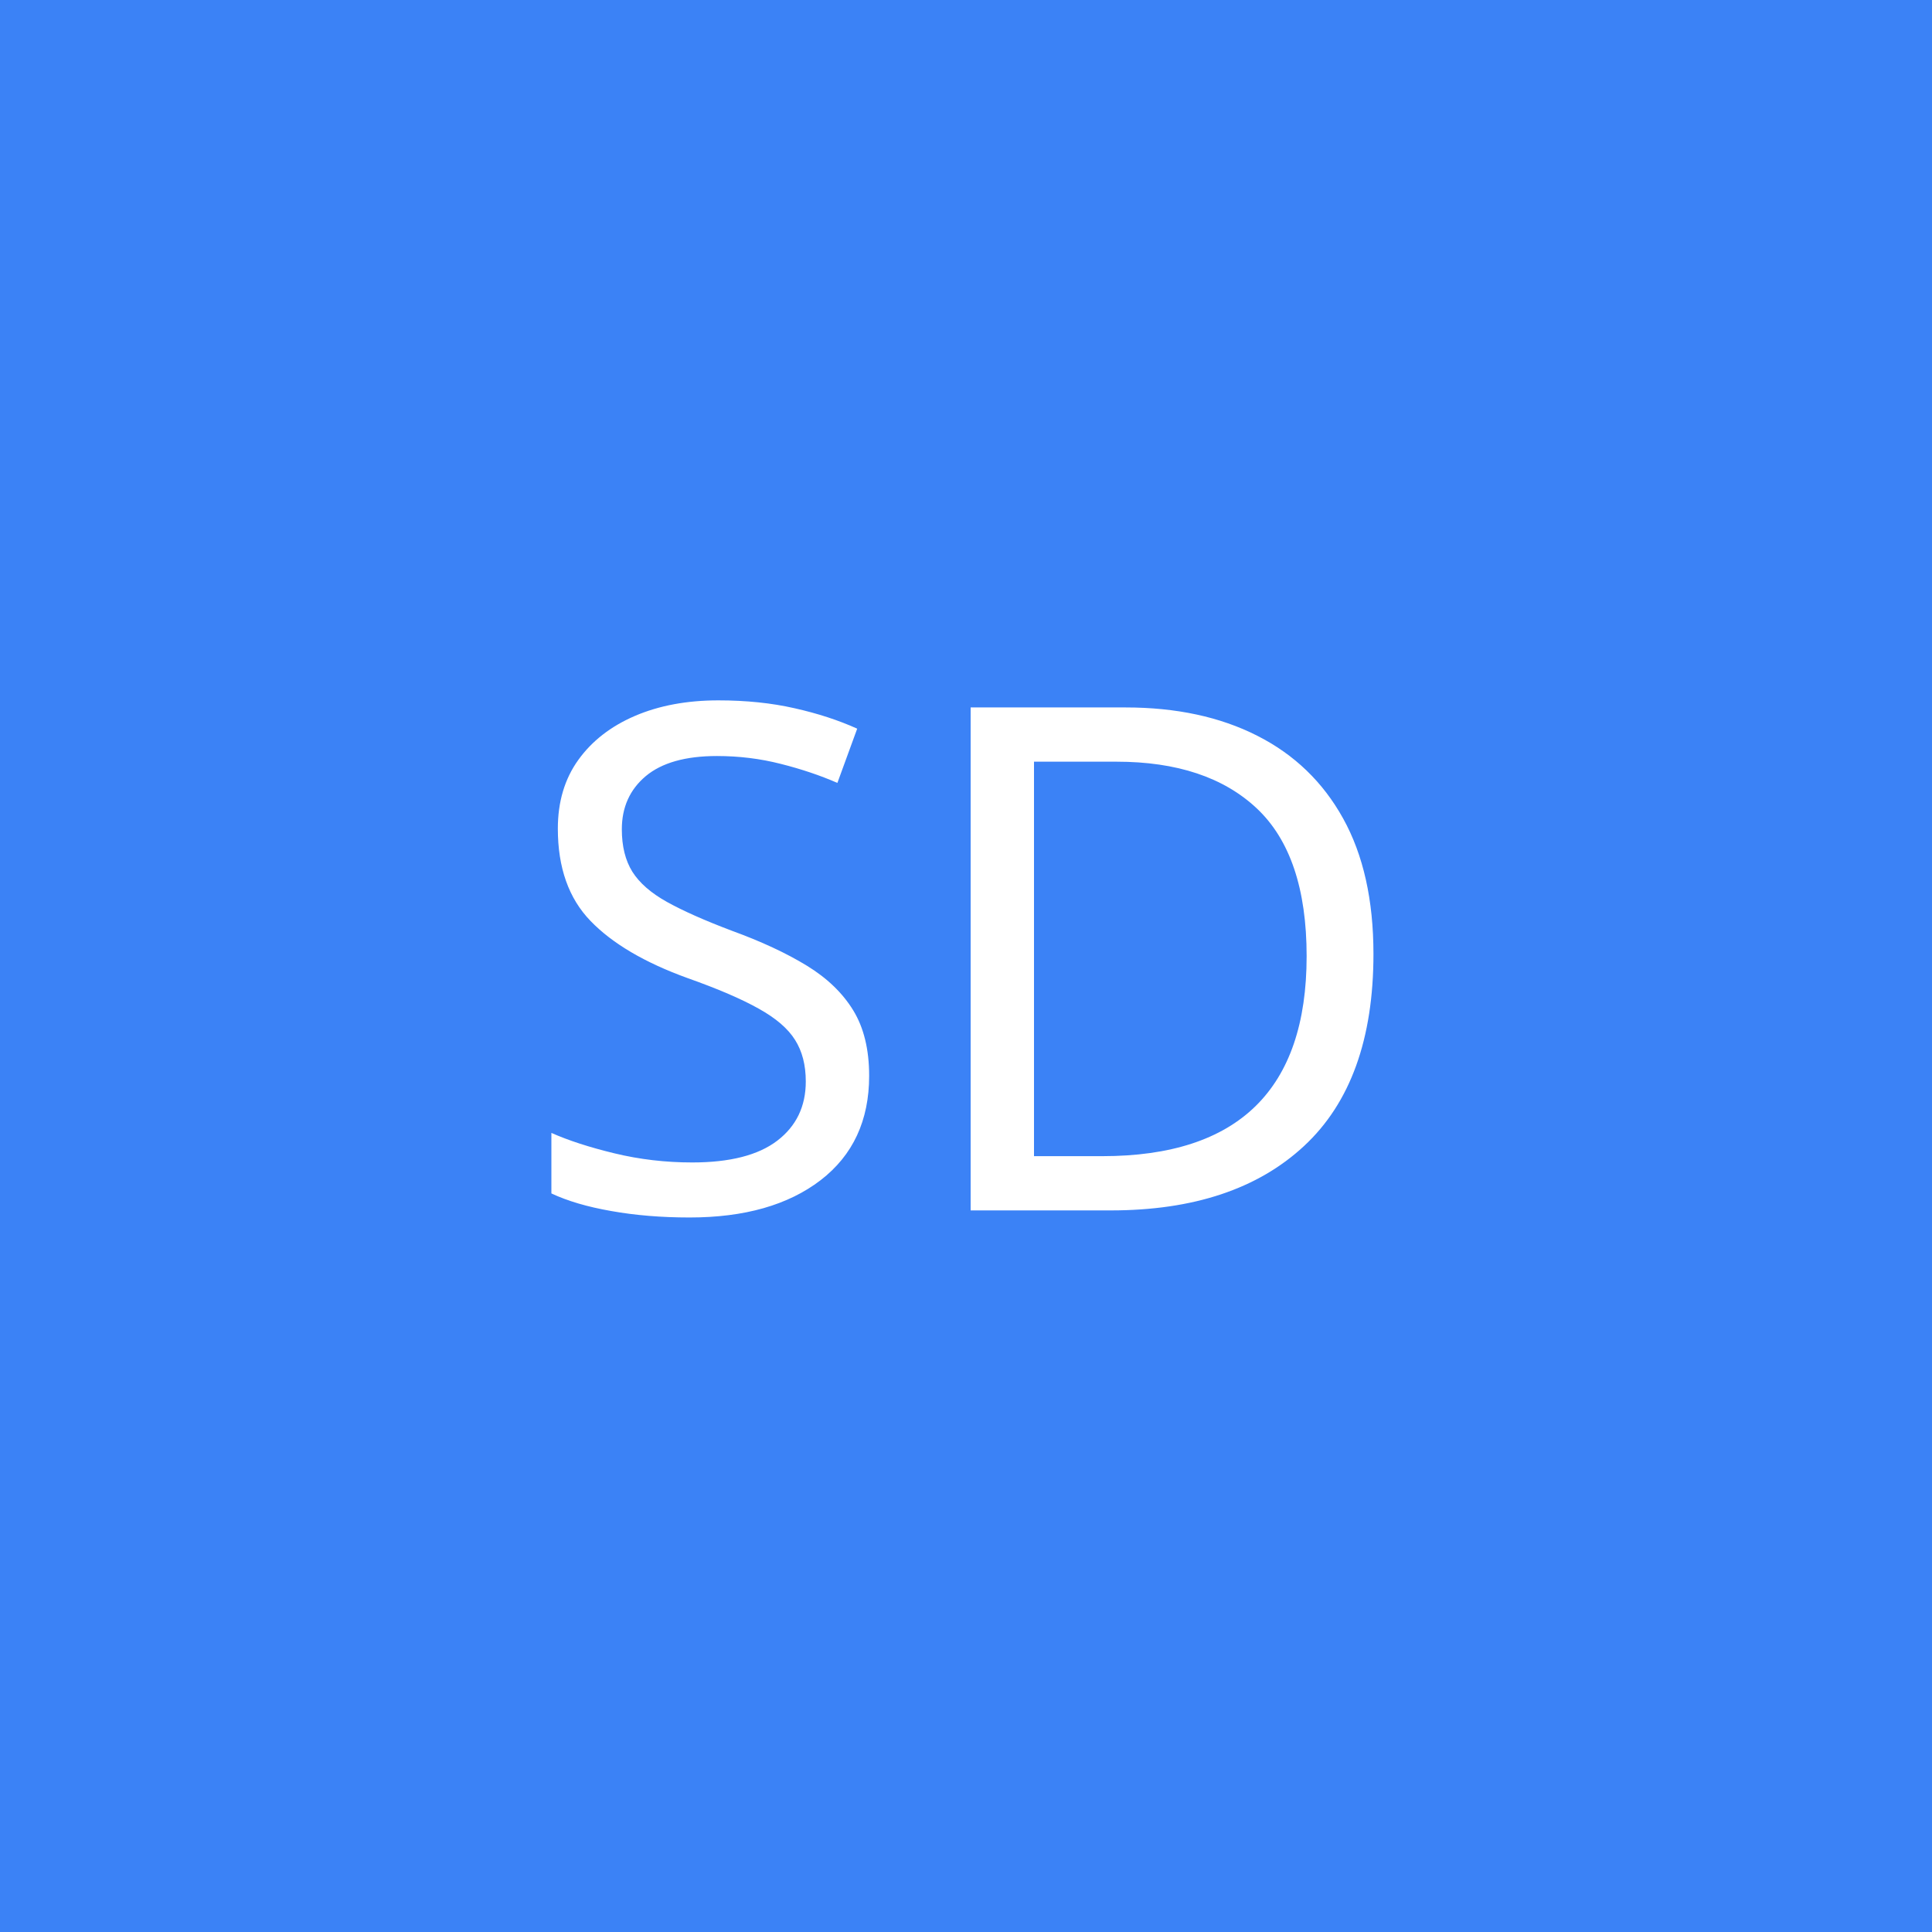
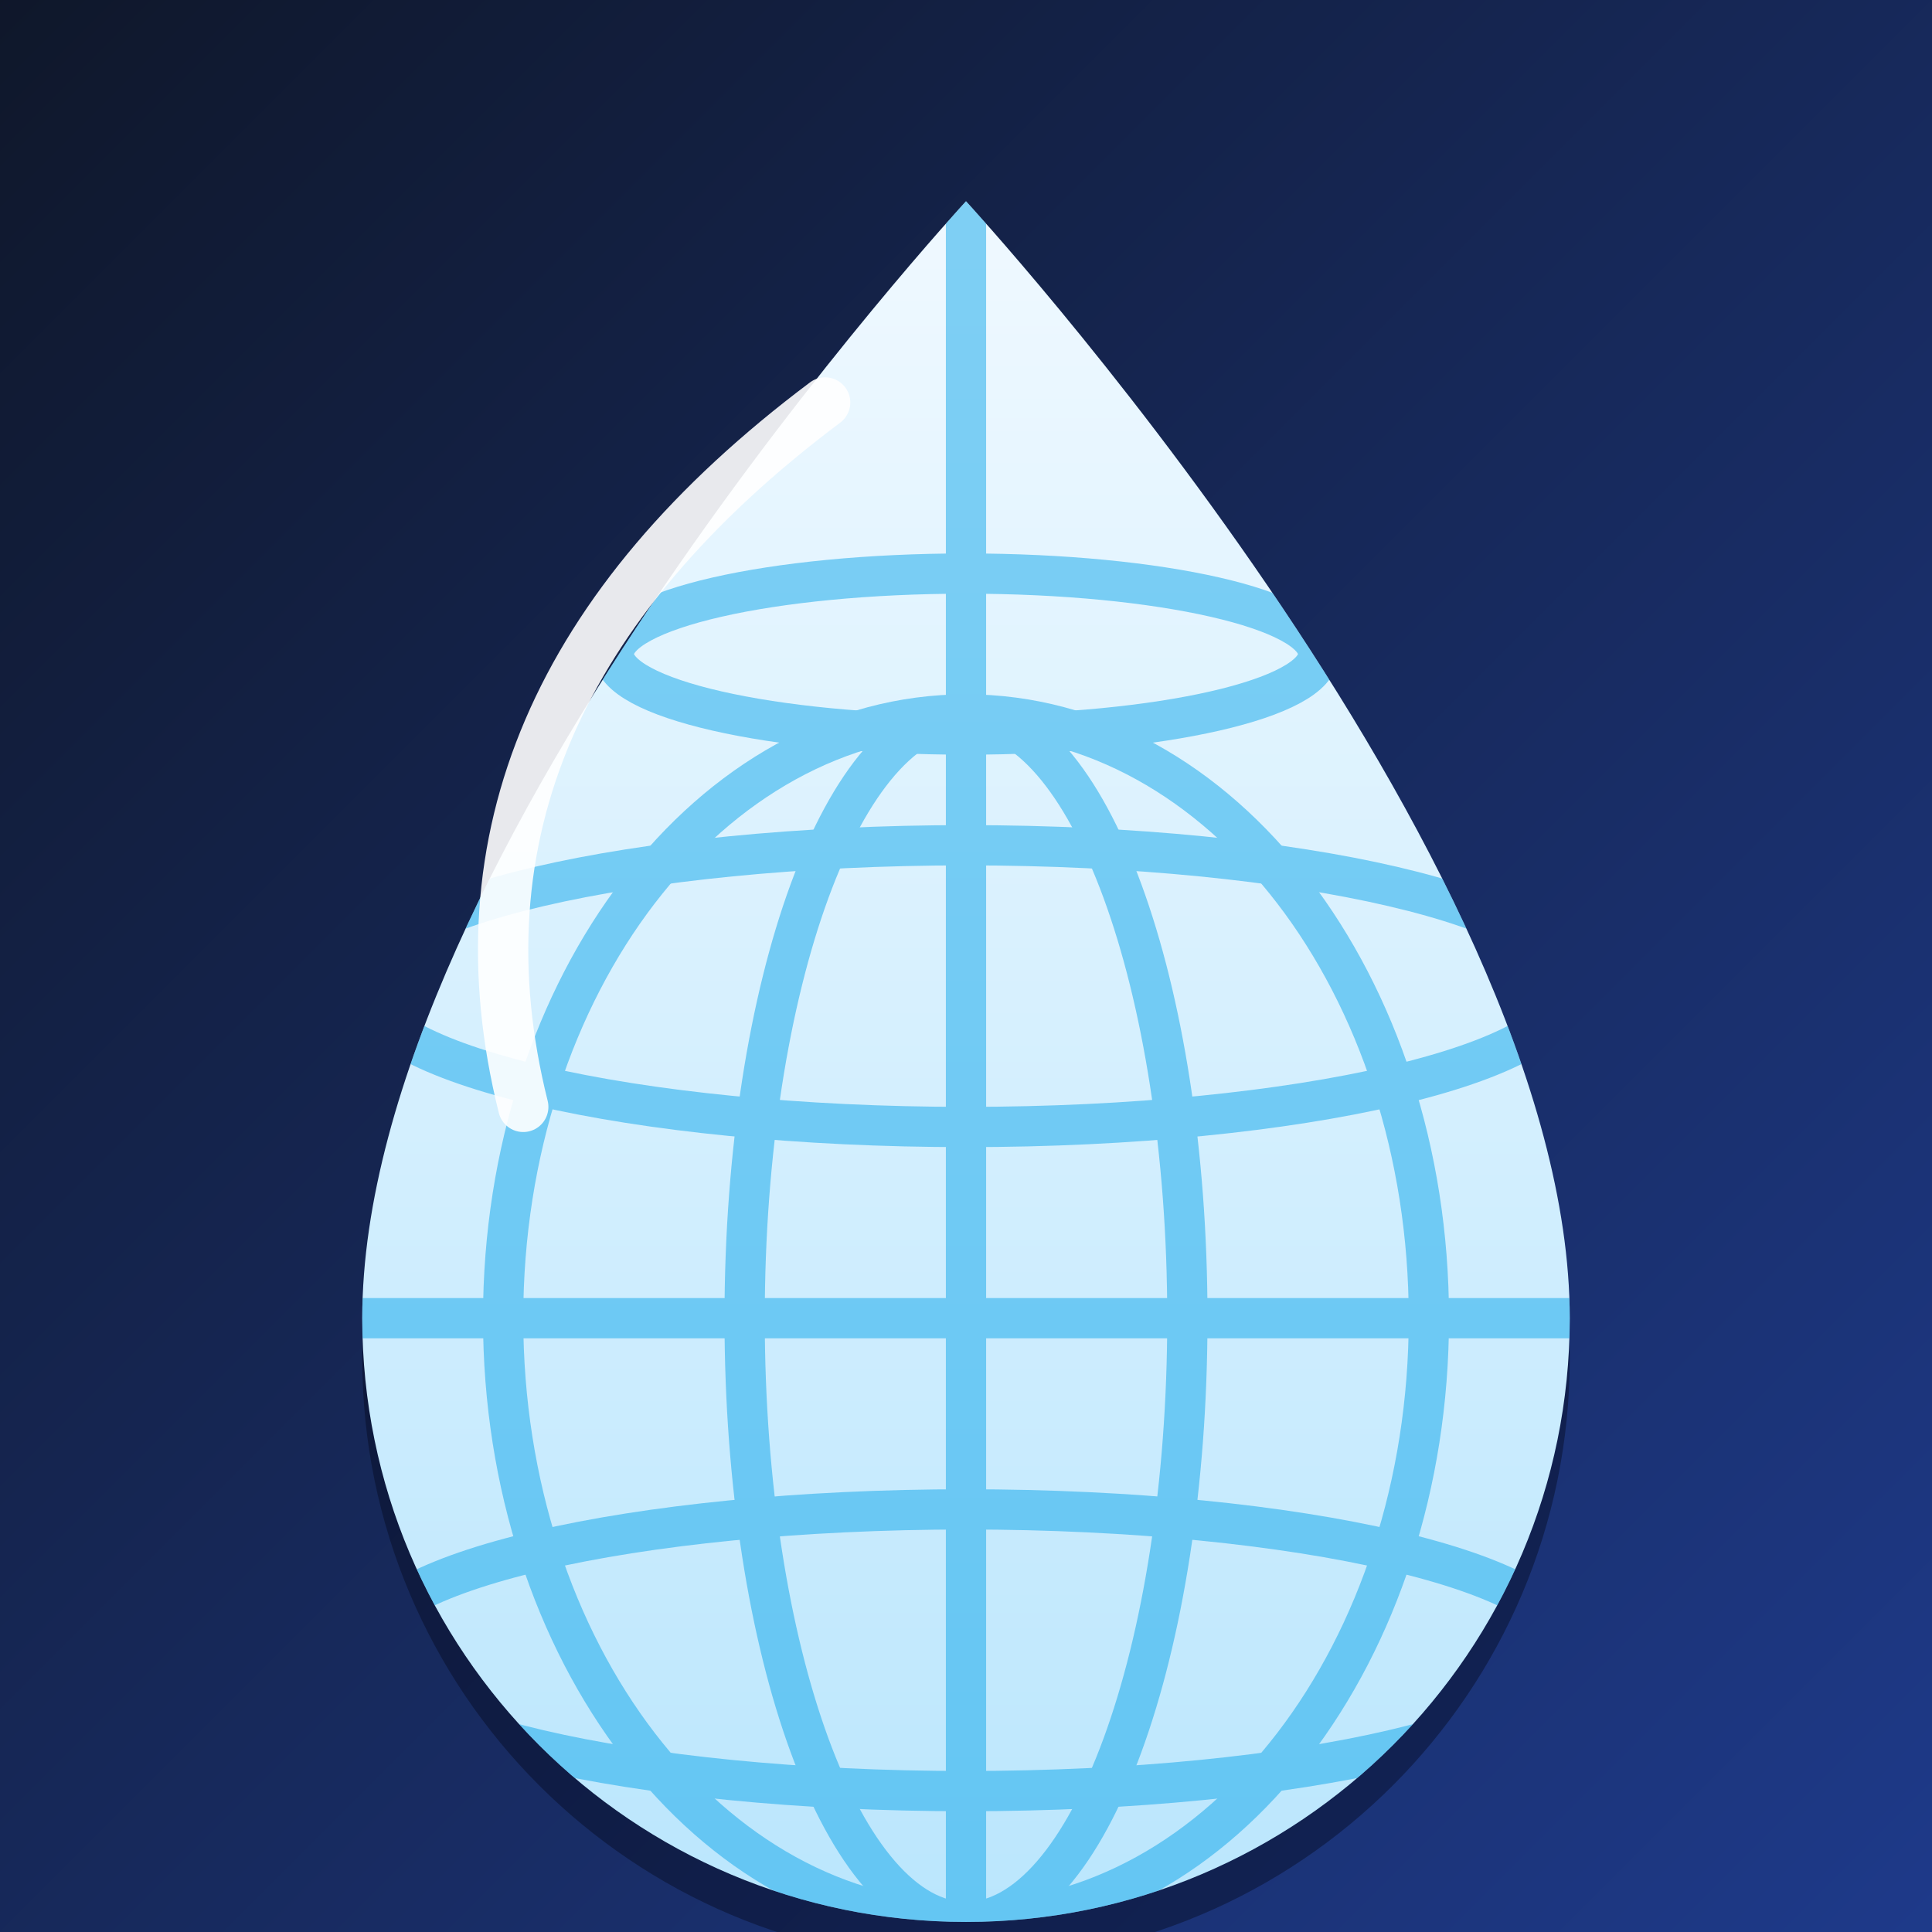
<svg xmlns="http://www.w3.org/2000/svg" viewBox="0 0 192 192">
-   <rect width="192" height="192" fill="#3b82f6" />
-   <text x="50%" y="50%" dominant-baseline="middle" text-anchor="middle" font-size="70" fill="white" font-family="sans-serif">SD</text>
+   <defs>
+     <linearGradient id="bg" x1="0%" y1="0%" x2="100%" y2="100%">
+       <stop offset="0%" stop-color="#0f172a" />
+       <stop offset="100%" stop-color="#1e3a8a" />
+     </linearGradient>
+     <linearGradient id="drop" x1="0%" y1="0%" x2="0%" y2="100%">
+       <stop offset="0%" stop-color="#f0f9ff" />
+       <stop offset="100%" stop-color="#bae6fd" />
+     </linearGradient>
+     <clipPath id="dropClip">
+       <path d="M 96,20 C 96,20 156,85 156,131 A 60,60 0 0 1 36,131 C 36,85 96,20 96,20 Z" />
+     </clipPath>
+   </defs>
+   <rect width="192" height="192" fill="url(#bg)" />
+   <path d="M 96,24 C 96,24 156,89 156,135 A 60,60 0 0 1 36,135 C 36,89 96,24 96,24 Z" fill="#020617" opacity="0.4" />
+   <path d="M 96,20 C 96,20 156,85 156,131 A 60,60 0 0 1 36,131 C 36,85 96,20 96,20 Z" fill="url(#drop)" />
+   <g clip-path="url(#dropClip)" stroke="#0ea5e9" stroke-width="4" fill="none" opacity="0.5">
+     <ellipse cx="96" cy="131" rx="22" ry="60" />
+     <ellipse cx="96" cy="131" rx="46" ry="60" />
+     <line x1="96" y1="0" x2="96" y2="192" />
+     <line x1="0" y1="131" x2="192" y2="131" />
+     <ellipse cx="96" cy="98" rx="60" ry="14" />
+     <ellipse cx="96" cy="164" rx="60" ry="14" />
+     <ellipse cx="96" cy="65" rx="35" ry="8" />
+   </g>
+   <path d="M 52,110 Q 42,70 82,40" fill="none" stroke="#ffffff" stroke-width="5" stroke-linecap="round" opacity="0.9" />
</svg>
